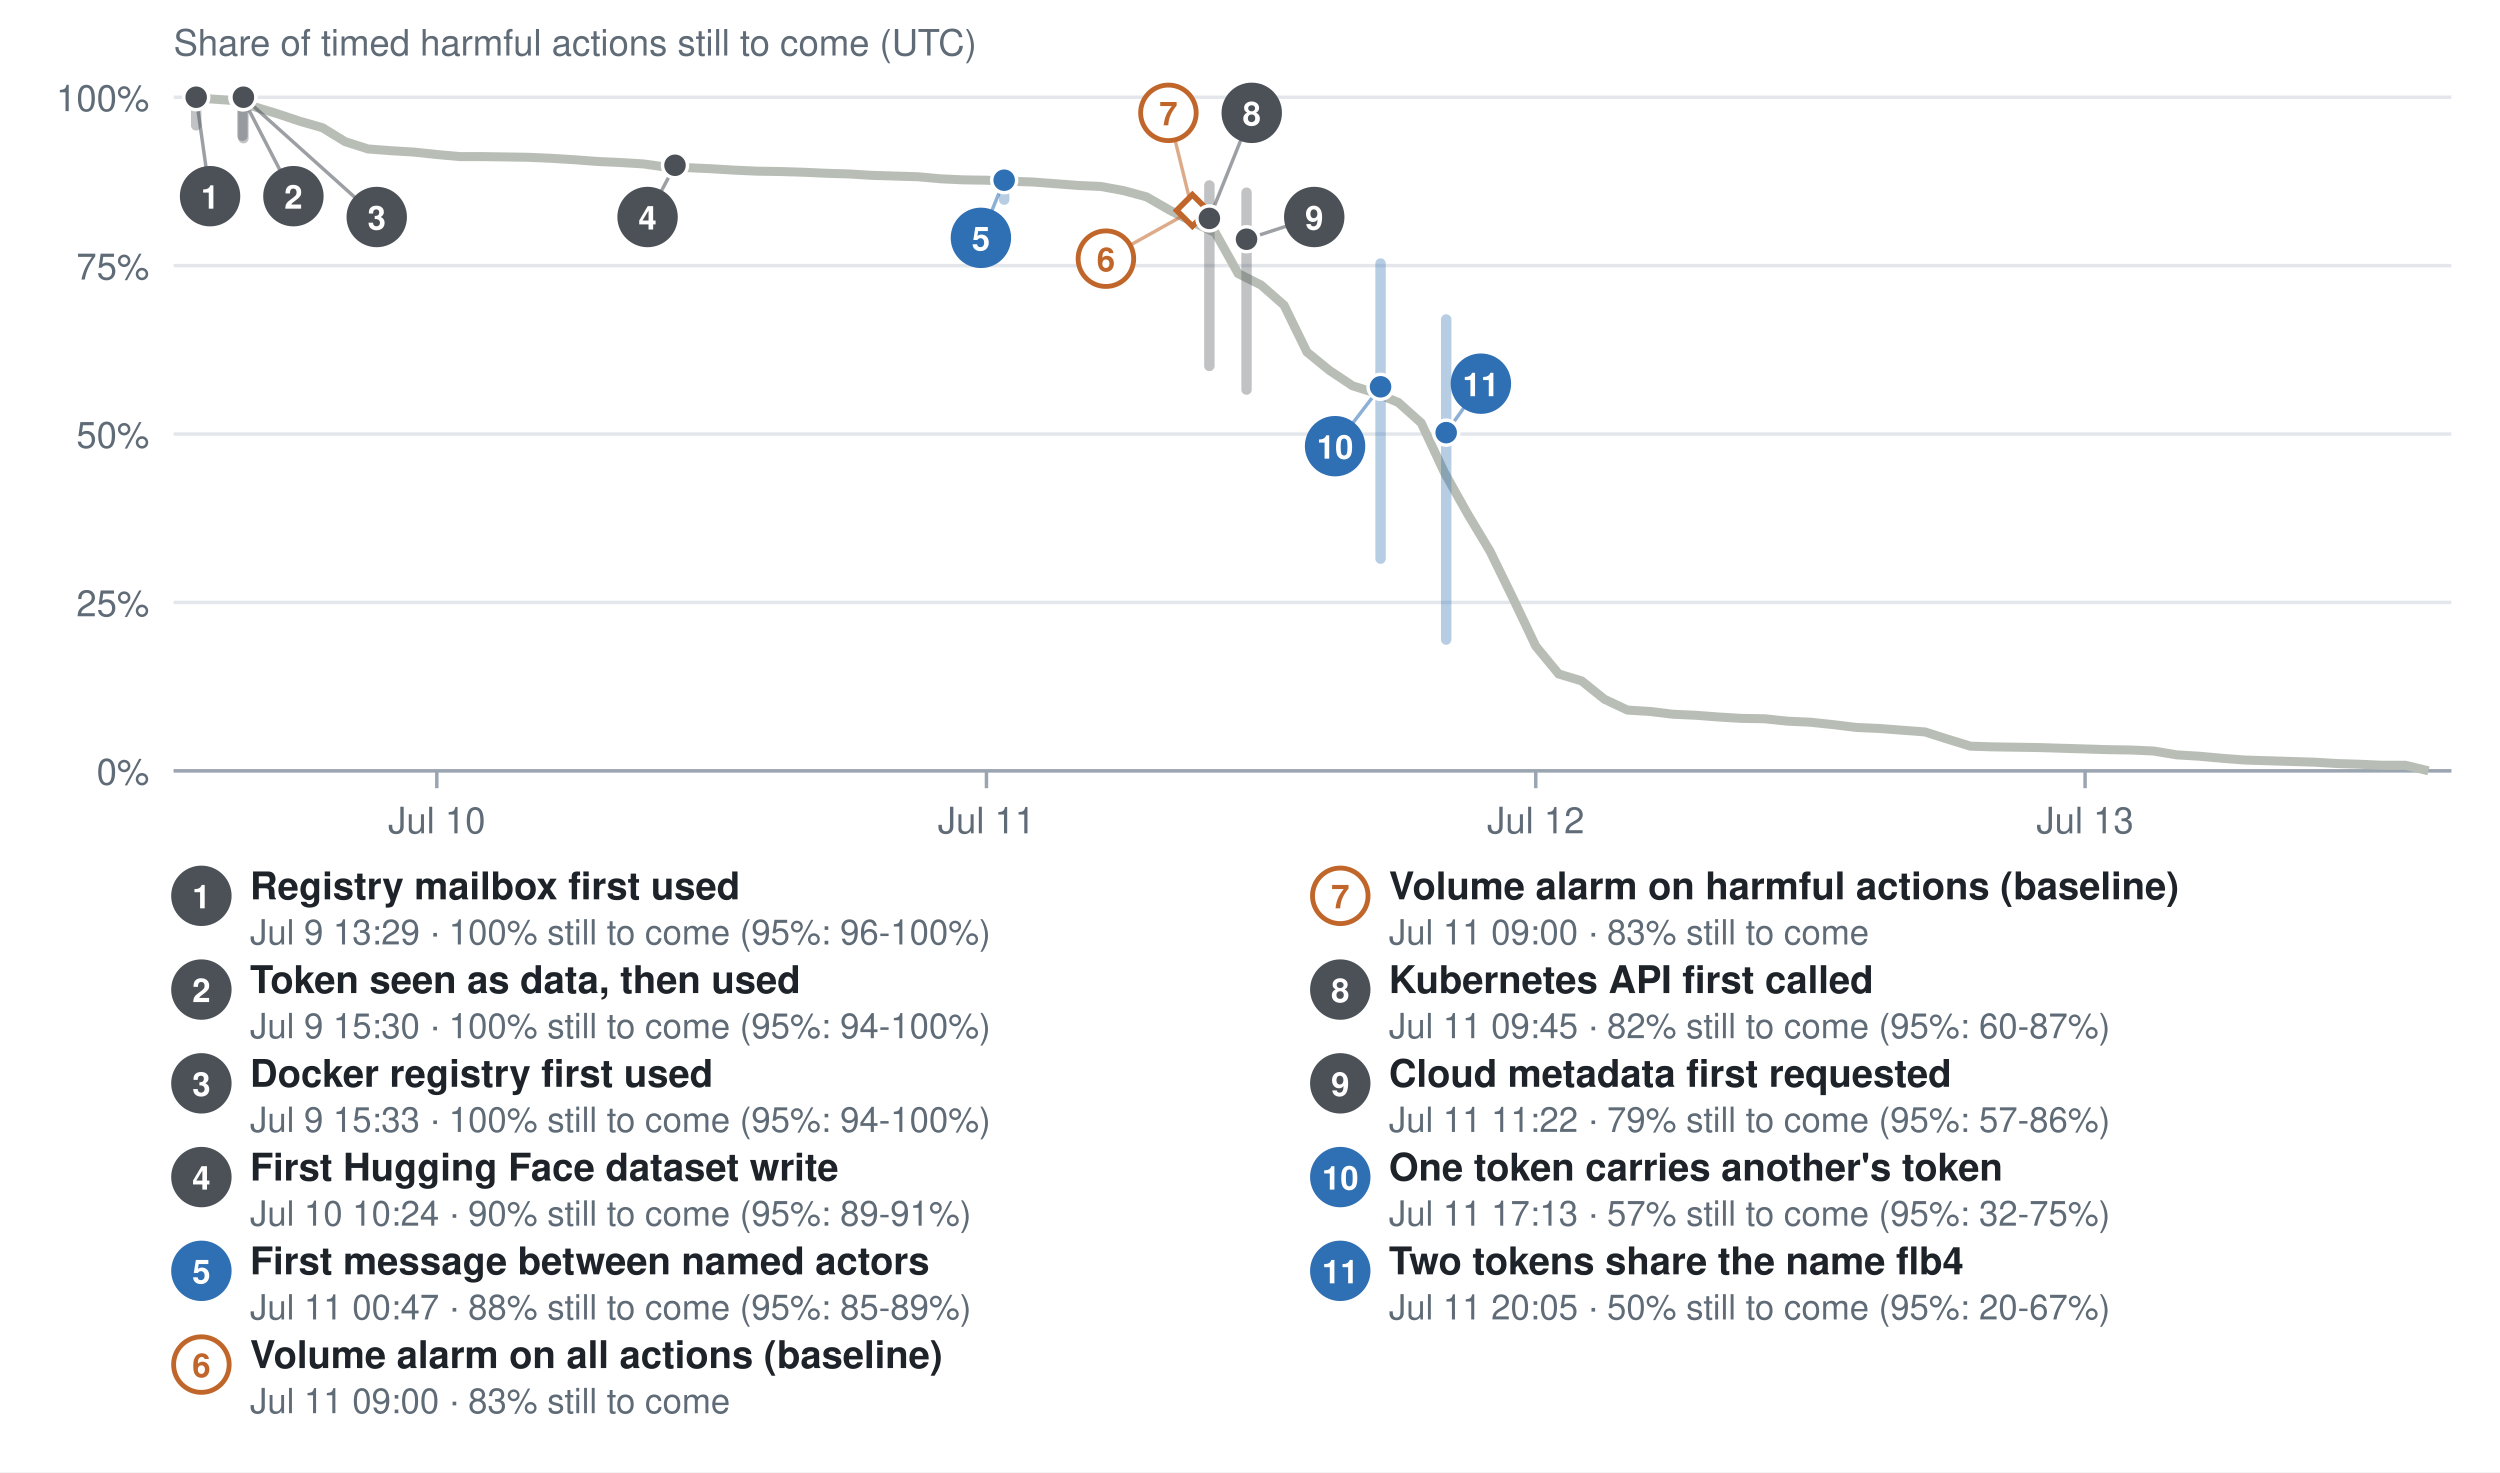
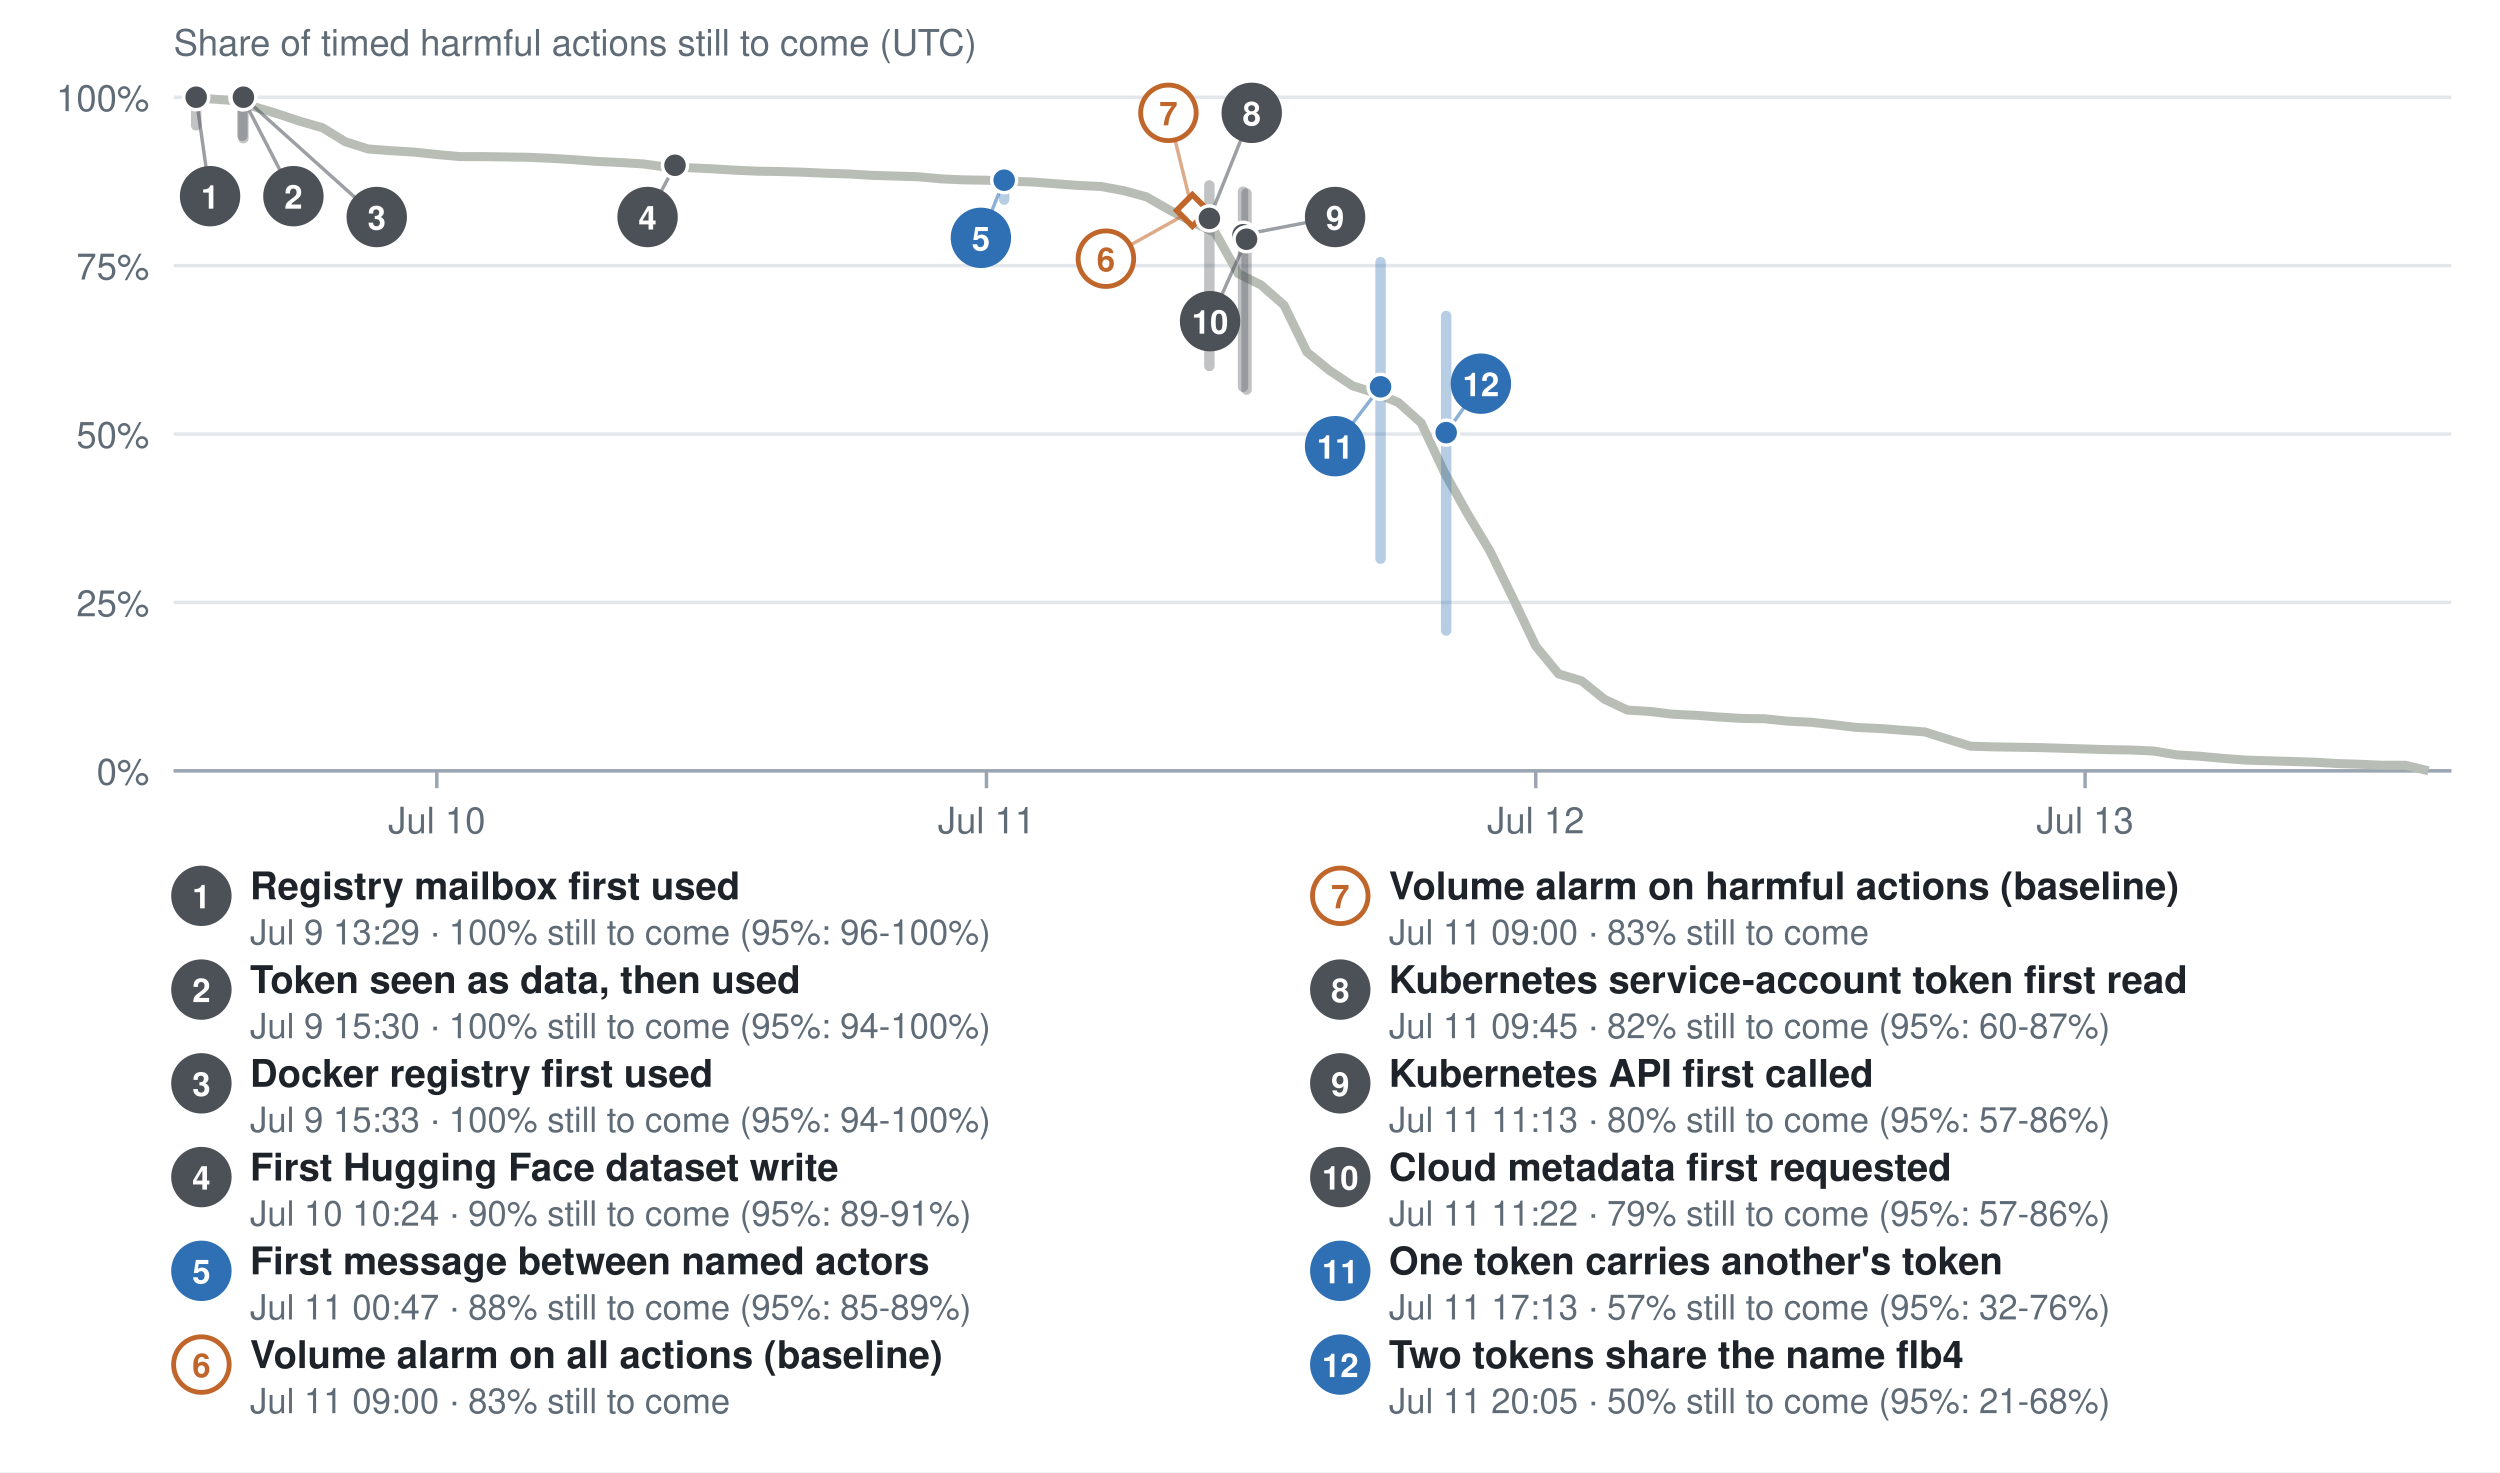
<svg xmlns="http://www.w3.org/2000/svg" width="720" height="424" viewBox="0 0 720 424" role="img" aria-label="Share of timed harmful activity still to come, with the first time each warning sign fired">
  <rect width="720" height="424" fill="#fff" />
  <line x1="50" x2="706" y1="222.0" y2="222.0" stroke="#e3e7ec" />
  <text x="43.0" y="226.0" font-family="Helvetica, Arial, sans-serif" font-size="10.5" fill="#5f6b76" text-anchor="end" font-weight="normal">0%</text>
  <line x1="50" x2="706" y1="173.5" y2="173.5" stroke="#e3e7ec" />
  <text x="43.0" y="177.5" font-family="Helvetica, Arial, sans-serif" font-size="10.5" fill="#5f6b76" text-anchor="end" font-weight="normal">25%</text>
  <line x1="50" x2="706" y1="125.0" y2="125.0" stroke="#e3e7ec" />
  <text x="43.0" y="129.0" font-family="Helvetica, Arial, sans-serif" font-size="10.5" fill="#5f6b76" text-anchor="end" font-weight="normal">50%</text>
  <line x1="50" x2="706" y1="76.5" y2="76.5" stroke="#e3e7ec" />
  <text x="43.0" y="80.5" font-family="Helvetica, Arial, sans-serif" font-size="10.5" fill="#5f6b76" text-anchor="end" font-weight="normal">75%</text>
  <line x1="50" x2="706" y1="28.0" y2="28.0" stroke="#e3e7ec" />
  <text x="43.0" y="32.0" font-family="Helvetica, Arial, sans-serif" font-size="10.5" fill="#5f6b76" text-anchor="end" font-weight="normal">100%</text>
  <line x1="50" x2="706" y1="222" y2="222" stroke="#9aa5b1" />
  <line x1="125.8" x2="125.8" y1="222" y2="227" stroke="#9aa5b1" />
  <text x="125.8" y="240.0" font-family="Helvetica, Arial, sans-serif" font-size="10.5" fill="#5f6b76" text-anchor="middle" font-weight="normal">Jul 10</text>
  <line x1="284.1" x2="284.1" y1="222" y2="227" stroke="#9aa5b1" />
  <text x="284.1" y="240.0" font-family="Helvetica, Arial, sans-serif" font-size="10.5" fill="#5f6b76" text-anchor="middle" font-weight="normal">Jul 11</text>
  <line x1="442.3" x2="442.3" y1="222" y2="227" stroke="#9aa5b1" />
  <text x="442.3" y="240.0" font-family="Helvetica, Arial, sans-serif" font-size="10.5" fill="#5f6b76" text-anchor="middle" font-weight="normal">Jul 12</text>
  <line x1="600.5" x2="600.5" y1="222" y2="227" stroke="#9aa5b1" />
  <text x="600.5" y="240.0" font-family="Helvetica, Arial, sans-serif" font-size="10.5" fill="#5f6b76" text-anchor="middle" font-weight="normal">Jul 13</text>
  <text x="50.0" y="16.0" font-family="Helvetica, Arial, sans-serif" font-size="10.5" fill="#5f6b76" text-anchor="start" font-weight="normal">Share of timed harmful actions still to come (UTC)</text>
  <path d="M53.3 28.0L66.5 28.9L73.1 30.7L79.7 32.7L86.3 34.9L92.9 36.8L99.4 40.8L106.0 42.9L112.6 43.4L119.2 43.8L125.8 44.5L132.4 45.1L139.0 45.1L152.2 45.3L158.8 45.6L165.4 46.0L172.0 46.5L178.6 46.8L185.2 47.2L191.7 48.1L198.3 48.3L204.9 48.6L211.5 49.0L218.1 49.3L224.7 49.4L231.3 49.6L237.9 49.9L244.5 50.1L251.1 50.5L257.7 50.7L264.3 50.9L270.9 51.5L277.5 51.8L284.1 51.9L290.6 52.2L297.2 52.4L303.8 52.9L310.4 53.4L317.0 53.7L323.6 54.9L330.2 56.7L336.8 60.5L343.4 63.9L350.0 67.0L356.6 78.8L363.2 82.1L369.8 87.9L376.4 101.4L382.9 106.7L389.5 111.1L396.1 113.2L402.7 115.9L409.3 121.8L415.9 135.9L422.5 147.7L429.1 158.7L435.7 172.2L442.3 186.1L448.9 194.1L455.5 196.1L462.1 201.4L468.7 204.5L475.2 204.9L481.8 205.7L488.4 206.0L495.0 206.5L501.6 206.9L508.2 207.0L514.8 207.7L521.4 208.0L528.0 208.7L534.6 209.5L541.2 209.8L547.8 210.3L554.4 210.8L561.0 212.9L567.5 214.9L574.1 215.1L587.3 215.3L593.9 215.5L600.5 215.7L607.1 215.9L613.7 216.0L620.3 216.3L626.9 217.4L633.5 217.8L640.1 218.4L646.7 218.9L653.3 219.1L659.8 219.3L666.4 219.5L673.0 219.9L679.6 220.1L686.2 220.4L692.8 220.4L699.4 222.0" fill="none" stroke="#b8beb6" stroke-width="2.6" />
  <line x1="56.5" x2="56.5" y1="28.0" y2="36.1" stroke="#4b5157" stroke-opacity=".35" stroke-width="3" stroke-linecap="round" />
  <line x1="69.8" x2="69.8" y1="28.0" y2="39.1" stroke="#4b5157" stroke-opacity=".35" stroke-width="3" stroke-linecap="round" />
  <line x1="70.1" x2="70.1" y1="28.0" y2="39.8" stroke="#4b5157" stroke-opacity=".35" stroke-width="3" stroke-linecap="round" />
  <line x1="194.4" x2="194.4" y1="45.3" y2="49.7" stroke="#4b5157" stroke-opacity=".35" stroke-width="3" stroke-linecap="round" />
  <line x1="289.2" x2="289.2" y1="49.9" y2="57.5" stroke="#2f6fb3" stroke-opacity=".35" stroke-width="3" stroke-linecap="round" />
  <line x1="348.3" x2="348.3" y1="53.4" y2="105.4" stroke="#4b5157" stroke-opacity=".35" stroke-width="3" stroke-linecap="round" />
-   <line x1="359.0" x2="359.0" y1="55.5" y2="112.2" stroke="#4b5157" stroke-opacity=".35" stroke-width="3" stroke-linecap="round" />
-   <line x1="397.6" x2="397.6" y1="75.9" y2="160.9" stroke="#2f6fb3" stroke-opacity=".35" stroke-width="3" stroke-linecap="round" />
-   <line x1="416.5" x2="416.5" y1="92.0" y2="184.2" stroke="#2f6fb3" stroke-opacity=".35" stroke-width="3" stroke-linecap="round" />
+   <line x1="358.0" x2="358.0" y1="55.2" y2="111.4" stroke="#4b5157" stroke-opacity=".35" stroke-width="3" stroke-linecap="round" />
+   <line x1="359.0" x2="359.0" y1="55.7" y2="112.2" stroke="#4b5157" stroke-opacity=".35" stroke-width="3" stroke-linecap="round" />
+   <line x1="397.6" x2="397.6" y1="75.5" y2="160.9" stroke="#2f6fb3" stroke-opacity=".35" stroke-width="3" stroke-linecap="round" />
+   <line x1="416.5" x2="416.5" y1="91.0" y2="181.6" stroke="#2f6fb3" stroke-opacity=".35" stroke-width="3" stroke-linecap="round" />
  <line x1="56.5" y1="28.0" x2="60.5" y2="56.5" stroke="#4b5157" stroke-opacity=".55" stroke-width="1" />
  <circle cx="56.5" cy="28.0" r="3.6" fill="#4b5157" stroke="#fff" stroke-width="1" />
  <line x1="69.8" y1="28.0" x2="84.5" y2="56.5" stroke="#4b5157" stroke-opacity=".55" stroke-width="1" />
  <circle cx="69.8" cy="28.0" r="3.6" fill="#4b5157" stroke="#fff" stroke-width="1" />
  <line x1="70.1" y1="28.0" x2="108.5" y2="62.5" stroke="#4b5157" stroke-opacity=".55" stroke-width="1" />
  <circle cx="70.1" cy="28.0" r="3.6" fill="#4b5157" stroke="#fff" stroke-width="1" />
  <line x1="194.4" y1="47.6" x2="186.5" y2="62.5" stroke="#4b5157" stroke-opacity=".55" stroke-width="1" />
  <circle cx="194.4" cy="47.6" r="3.6" fill="#4b5157" stroke="#fff" stroke-width="1" />
  <line x1="289.2" y1="51.9" x2="282.5" y2="68.5" stroke="#2f6fb3" stroke-opacity=".55" stroke-width="1" />
  <circle cx="289.2" cy="51.9" r="3.6" fill="#2f6fb3" stroke="#fff" stroke-width="1" />
  <line x1="343.4" y1="60.6" x2="318.5" y2="74.5" stroke="#c0662b" stroke-opacity=".55" stroke-width="1" />
  <path d="M343.4 56.1l4.5 4.5l-4.5 4.5l-4.5 -4.5z" fill="#fff" stroke="#c0662b" stroke-width="1.6" />
  <line x1="343.4" y1="60.6" x2="336.5" y2="32.5" stroke="#c0662b" stroke-opacity=".55" stroke-width="1" />
  <path d="M343.4 56.1l4.5 4.5l-4.5 4.5l-4.5 -4.5z" fill="#fff" stroke="#c0662b" stroke-width="1.6" />
  <line x1="348.3" y1="62.9" x2="360.5" y2="32.5" stroke="#4b5157" stroke-opacity=".55" stroke-width="1" />
  <circle cx="348.3" cy="62.9" r="3.6" fill="#4b5157" stroke="#fff" stroke-width="1" />
-   <line x1="359.0" y1="68.9" x2="378.5" y2="62.5" stroke="#4b5157" stroke-opacity=".55" stroke-width="1" />
+   <line x1="358.0" y1="67.6" x2="384.5" y2="62.5" stroke="#4b5157" stroke-opacity=".55" stroke-width="1" />
+   <circle cx="358.0" cy="67.6" r="3.6" fill="#4b5157" stroke="#fff" stroke-width="1" />
+   <line x1="359.0" y1="68.9" x2="348.5" y2="92.5" stroke="#4b5157" stroke-opacity=".55" stroke-width="1" />
  <circle cx="359.0" cy="68.9" r="3.6" fill="#4b5157" stroke="#fff" stroke-width="1" />
  <line x1="397.6" y1="111.4" x2="384.5" y2="128.5" stroke="#2f6fb3" stroke-opacity=".55" stroke-width="1" />
  <circle cx="397.6" cy="111.4" r="3.6" fill="#2f6fb3" stroke="#fff" stroke-width="1" />
  <line x1="416.5" y1="124.6" x2="426.5" y2="110.5" stroke="#2f6fb3" stroke-opacity=".55" stroke-width="1" />
  <circle cx="416.5" cy="124.6" r="3.6" fill="#2f6fb3" stroke="#fff" stroke-width="1" />
  <circle cx="60.5" cy="56.5" r="8" fill="#4b5157" stroke="#4b5157" stroke-width="1.4" />
  <text x="60.5" y="60.1" font-family="Helvetica, Arial, sans-serif" font-size="9.5" fill="#fff" text-anchor="middle" font-weight="bold">1</text>
  <circle cx="84.5" cy="56.5" r="8" fill="#4b5157" stroke="#4b5157" stroke-width="1.4" />
  <text x="84.5" y="60.1" font-family="Helvetica, Arial, sans-serif" font-size="9.5" fill="#fff" text-anchor="middle" font-weight="bold">2</text>
  <circle cx="108.5" cy="62.5" r="8" fill="#4b5157" stroke="#4b5157" stroke-width="1.4" />
  <text x="108.5" y="66.1" font-family="Helvetica, Arial, sans-serif" font-size="9.5" fill="#fff" text-anchor="middle" font-weight="bold">3</text>
  <circle cx="186.5" cy="62.5" r="8" fill="#4b5157" stroke="#4b5157" stroke-width="1.4" />
  <text x="186.5" y="66.1" font-family="Helvetica, Arial, sans-serif" font-size="9.5" fill="#fff" text-anchor="middle" font-weight="bold">4</text>
  <circle cx="282.5" cy="68.5" r="8" fill="#2f6fb3" stroke="#2f6fb3" stroke-width="1.4" />
  <text x="282.5" y="72.1" font-family="Helvetica, Arial, sans-serif" font-size="9.5" fill="#fff" text-anchor="middle" font-weight="bold">5</text>
  <circle cx="318.5" cy="74.5" r="8" fill="#fff" stroke="#c0662b" stroke-width="1.4" />
  <text x="318.5" y="78.1" font-family="Helvetica, Arial, sans-serif" font-size="9.5" fill="#c0662b" text-anchor="middle" font-weight="bold">6</text>
  <circle cx="336.5" cy="32.5" r="8" fill="#fff" stroke="#c0662b" stroke-width="1.4" />
  <text x="336.5" y="36.1" font-family="Helvetica, Arial, sans-serif" font-size="9.5" fill="#c0662b" text-anchor="middle" font-weight="bold">7</text>
  <circle cx="360.5" cy="32.5" r="8" fill="#4b5157" stroke="#4b5157" stroke-width="1.4" />
  <text x="360.5" y="36.1" font-family="Helvetica, Arial, sans-serif" font-size="9.5" fill="#fff" text-anchor="middle" font-weight="bold">8</text>
-   <circle cx="378.5" cy="62.5" r="8" fill="#4b5157" stroke="#4b5157" stroke-width="1.4" />
-   <text x="378.5" y="66.1" font-family="Helvetica, Arial, sans-serif" font-size="9.5" fill="#fff" text-anchor="middle" font-weight="bold">9</text>
+   <circle cx="384.5" cy="62.5" r="8" fill="#4b5157" stroke="#4b5157" stroke-width="1.4" />
+   <text x="384.5" y="66.1" font-family="Helvetica, Arial, sans-serif" font-size="9.5" fill="#fff" text-anchor="middle" font-weight="bold">9</text>
+   <circle cx="348.5" cy="92.5" r="8" fill="#4b5157" stroke="#4b5157" stroke-width="1.4" />
+   <text x="348.5" y="96.1" font-family="Helvetica, Arial, sans-serif" font-size="9.5" fill="#fff" text-anchor="middle" font-weight="bold">10</text>
  <circle cx="384.5" cy="128.5" r="8" fill="#2f6fb3" stroke="#2f6fb3" stroke-width="1.4" />
-   <text x="384.5" y="132.1" font-family="Helvetica, Arial, sans-serif" font-size="9.5" fill="#fff" text-anchor="middle" font-weight="bold">10</text>
+   <text x="384.5" y="132.1" font-family="Helvetica, Arial, sans-serif" font-size="9.5" fill="#fff" text-anchor="middle" font-weight="bold">11</text>
  <circle cx="426.5" cy="110.5" r="8" fill="#2f6fb3" stroke="#2f6fb3" stroke-width="1.4" />
-   <text x="426.5" y="114.1" font-family="Helvetica, Arial, sans-serif" font-size="9.5" fill="#fff" text-anchor="middle" font-weight="bold">11</text>
+   <text x="426.5" y="114.1" font-family="Helvetica, Arial, sans-serif" font-size="9.5" fill="#fff" text-anchor="middle" font-weight="bold">12</text>
  <text x="50.0" y="252.0" font-family="Helvetica, Arial, sans-serif" font-size="1" fill="#1d2329" text-anchor="start" font-weight="normal" />
  <circle cx="58.0" cy="258.0" r="8" fill="#4b5157" stroke="#4b5157" stroke-width="1.4" />
  <text x="58.0" y="261.6" font-family="Helvetica, Arial, sans-serif" font-size="9.5" fill="#fff" text-anchor="middle" font-weight="bold">1</text>
  <text x="72.0" y="259.0" font-family="Helvetica, Arial, sans-serif" font-size="11" fill="#1d2329" text-anchor="start" font-weight="bold">Registry mailbox first used</text>
  <text x="72.0" y="272.0" font-family="Helvetica, Arial, sans-serif" font-size="10" fill="#5f6b76" text-anchor="start" font-weight="normal">Jul 9 13:29 · 100% still to come (95%: 96-100%)</text>
  <circle cx="58.0" cy="285.0" r="8" fill="#4b5157" stroke="#4b5157" stroke-width="1.4" />
  <text x="58.0" y="288.6" font-family="Helvetica, Arial, sans-serif" font-size="9.5" fill="#fff" text-anchor="middle" font-weight="bold">2</text>
  <text x="72.0" y="286.0" font-family="Helvetica, Arial, sans-serif" font-size="11" fill="#1d2329" text-anchor="start" font-weight="bold">Token seen as data, then used</text>
  <text x="72.0" y="299.0" font-family="Helvetica, Arial, sans-serif" font-size="10" fill="#5f6b76" text-anchor="start" font-weight="normal">Jul 9 15:30 · 100% still to come (95%: 94-100%)</text>
  <circle cx="58.0" cy="312.0" r="8" fill="#4b5157" stroke="#4b5157" stroke-width="1.4" />
  <text x="58.0" y="315.6" font-family="Helvetica, Arial, sans-serif" font-size="9.5" fill="#fff" text-anchor="middle" font-weight="bold">3</text>
  <text x="72.0" y="313.0" font-family="Helvetica, Arial, sans-serif" font-size="11" fill="#1d2329" text-anchor="start" font-weight="bold">Docker registry first used</text>
  <text x="72.0" y="326.0" font-family="Helvetica, Arial, sans-serif" font-size="10" fill="#5f6b76" text-anchor="start" font-weight="normal">Jul 9 15:33 · 100% still to come (95%: 94-100%)</text>
  <circle cx="58.0" cy="339.0" r="8" fill="#4b5157" stroke="#4b5157" stroke-width="1.4" />
  <text x="58.0" y="342.6" font-family="Helvetica, Arial, sans-serif" font-size="9.5" fill="#fff" text-anchor="middle" font-weight="bold">4</text>
  <text x="72.0" y="340.0" font-family="Helvetica, Arial, sans-serif" font-size="11" fill="#1d2329" text-anchor="start" font-weight="bold">First Hugging Face dataset write</text>
  <text x="72.0" y="353.0" font-family="Helvetica, Arial, sans-serif" font-size="10" fill="#5f6b76" text-anchor="start" font-weight="normal">Jul 10 10:24 · 90% still to come (95%: 89-91%)</text>
  <circle cx="58.0" cy="366.0" r="8" fill="#2f6fb3" stroke="#2f6fb3" stroke-width="1.4" />
  <text x="58.0" y="369.6" font-family="Helvetica, Arial, sans-serif" font-size="9.5" fill="#fff" text-anchor="middle" font-weight="bold">5</text>
  <text x="72.0" y="367.0" font-family="Helvetica, Arial, sans-serif" font-size="11" fill="#1d2329" text-anchor="start" font-weight="bold">First message between named actors</text>
  <text x="72.0" y="380.0" font-family="Helvetica, Arial, sans-serif" font-size="10" fill="#5f6b76" text-anchor="start" font-weight="normal">Jul 11 00:47 · 88% still to come (95%: 85-89%)</text>
  <circle cx="58.0" cy="393.0" r="8" fill="#fff" stroke="#c0662b" stroke-width="1.4" />
  <text x="58.0" y="396.6" font-family="Helvetica, Arial, sans-serif" font-size="9.5" fill="#c0662b" text-anchor="middle" font-weight="bold">6</text>
  <text x="72.0" y="394.0" font-family="Helvetica, Arial, sans-serif" font-size="11" fill="#1d2329" text-anchor="start" font-weight="bold">Volume alarm on all actions (baseline)</text>
  <text x="72.0" y="407.0" font-family="Helvetica, Arial, sans-serif" font-size="10" fill="#5f6b76" text-anchor="start" font-weight="normal">Jul 11 09:00 · 83% still to come</text>
  <circle cx="386.0" cy="258.0" r="8" fill="#fff" stroke="#c0662b" stroke-width="1.4" />
  <text x="386.0" y="261.6" font-family="Helvetica, Arial, sans-serif" font-size="9.5" fill="#c0662b" text-anchor="middle" font-weight="bold">7</text>
  <text x="400.0" y="259.0" font-family="Helvetica, Arial, sans-serif" font-size="11" fill="#1d2329" text-anchor="start" font-weight="bold">Volume alarm on harmful actions (baseline)</text>
  <text x="400.0" y="272.0" font-family="Helvetica, Arial, sans-serif" font-size="10" fill="#5f6b76" text-anchor="start" font-weight="normal">Jul 11 09:00 · 83% still to come</text>
  <circle cx="386.0" cy="285.0" r="8" fill="#4b5157" stroke="#4b5157" stroke-width="1.4" />
  <text x="386.0" y="288.6" font-family="Helvetica, Arial, sans-serif" font-size="9.5" fill="#fff" text-anchor="middle" font-weight="bold">8</text>
-   <text x="400.0" y="286.0" font-family="Helvetica, Arial, sans-serif" font-size="11" fill="#1d2329" text-anchor="start" font-weight="bold">Kubernetes API first called</text>
+   <text x="400.0" y="286.0" font-family="Helvetica, Arial, sans-serif" font-size="11" fill="#1d2329" text-anchor="start" font-weight="bold">Kubernetes service-account token first read</text>
  <text x="400.0" y="299.0" font-family="Helvetica, Arial, sans-serif" font-size="10" fill="#5f6b76" text-anchor="start" font-weight="normal">Jul 11 09:45 · 82% still to come (95%: 60-87%)</text>
  <circle cx="386.0" cy="312.0" r="8" fill="#4b5157" stroke="#4b5157" stroke-width="1.4" />
  <text x="386.0" y="315.6" font-family="Helvetica, Arial, sans-serif" font-size="9.5" fill="#fff" text-anchor="middle" font-weight="bold">9</text>
-   <text x="400.0" y="313.0" font-family="Helvetica, Arial, sans-serif" font-size="11" fill="#1d2329" text-anchor="start" font-weight="bold">Cloud metadata first requested</text>
-   <text x="400.0" y="326.0" font-family="Helvetica, Arial, sans-serif" font-size="10" fill="#5f6b76" text-anchor="start" font-weight="normal">Jul 11 11:22 · 79% still to come (95%: 57-86%)</text>
-   <circle cx="386.0" cy="339.0" r="8" fill="#2f6fb3" stroke="#2f6fb3" stroke-width="1.4" />
+   <text x="400.0" y="313.0" font-family="Helvetica, Arial, sans-serif" font-size="11" fill="#1d2329" text-anchor="start" font-weight="bold">Kubernetes API first called</text>
+   <text x="400.0" y="326.0" font-family="Helvetica, Arial, sans-serif" font-size="10" fill="#5f6b76" text-anchor="start" font-weight="normal">Jul 11 11:13 · 80% still to come (95%: 57-86%)</text>
+   <circle cx="386.0" cy="339.0" r="8" fill="#4b5157" stroke="#4b5157" stroke-width="1.4" />
  <text x="386.0" y="342.6" font-family="Helvetica, Arial, sans-serif" font-size="9.5" fill="#fff" text-anchor="middle" font-weight="bold">10</text>
-   <text x="400.0" y="340.0" font-family="Helvetica, Arial, sans-serif" font-size="11" fill="#1d2329" text-anchor="start" font-weight="bold">One token carries another's token</text>
-   <text x="400.0" y="353.0" font-family="Helvetica, Arial, sans-serif" font-size="10" fill="#5f6b76" text-anchor="start" font-weight="normal">Jul 11 17:13 · 57% still to come (95%: 32-75%)</text>
+   <text x="400.0" y="340.0" font-family="Helvetica, Arial, sans-serif" font-size="11" fill="#1d2329" text-anchor="start" font-weight="bold">Cloud metadata first requested</text>
+   <text x="400.0" y="353.0" font-family="Helvetica, Arial, sans-serif" font-size="10" fill="#5f6b76" text-anchor="start" font-weight="normal">Jul 11 11:22 · 79% still to come (95%: 57-86%)</text>
  <circle cx="386.0" cy="366.0" r="8" fill="#2f6fb3" stroke="#2f6fb3" stroke-width="1.4" />
  <text x="386.0" y="369.6" font-family="Helvetica, Arial, sans-serif" font-size="9.5" fill="#fff" text-anchor="middle" font-weight="bold">11</text>
-   <text x="400.0" y="367.0" font-family="Helvetica, Arial, sans-serif" font-size="11" fill="#1d2329" text-anchor="start" font-weight="bold">Two tokens share the name flb4</text>
-   <text x="400.0" y="380.0" font-family="Helvetica, Arial, sans-serif" font-size="10" fill="#5f6b76" text-anchor="start" font-weight="normal">Jul 11 20:05 · 50% still to come (95%: 20-67%)</text>
+   <text x="400.0" y="367.0" font-family="Helvetica, Arial, sans-serif" font-size="11" fill="#1d2329" text-anchor="start" font-weight="bold">One token carries another's token</text>
+   <text x="400.0" y="380.0" font-family="Helvetica, Arial, sans-serif" font-size="10" fill="#5f6b76" text-anchor="start" font-weight="normal">Jul 11 17:13 · 57% still to come (95%: 32-76%)</text>
+   <circle cx="386.0" cy="393.0" r="8" fill="#2f6fb3" stroke="#2f6fb3" stroke-width="1.4" />
+   <text x="386.0" y="396.6" font-family="Helvetica, Arial, sans-serif" font-size="9.5" fill="#fff" text-anchor="middle" font-weight="bold">12</text>
+   <text x="400.0" y="394.0" font-family="Helvetica, Arial, sans-serif" font-size="11" fill="#1d2329" text-anchor="start" font-weight="bold">Two tokens share the name flb4</text>
+   <text x="400.0" y="407.0" font-family="Helvetica, Arial, sans-serif" font-size="10" fill="#5f6b76" text-anchor="start" font-weight="normal">Jul 11 20:05 · 50% still to come (95%: 21-68%)</text>
</svg>
